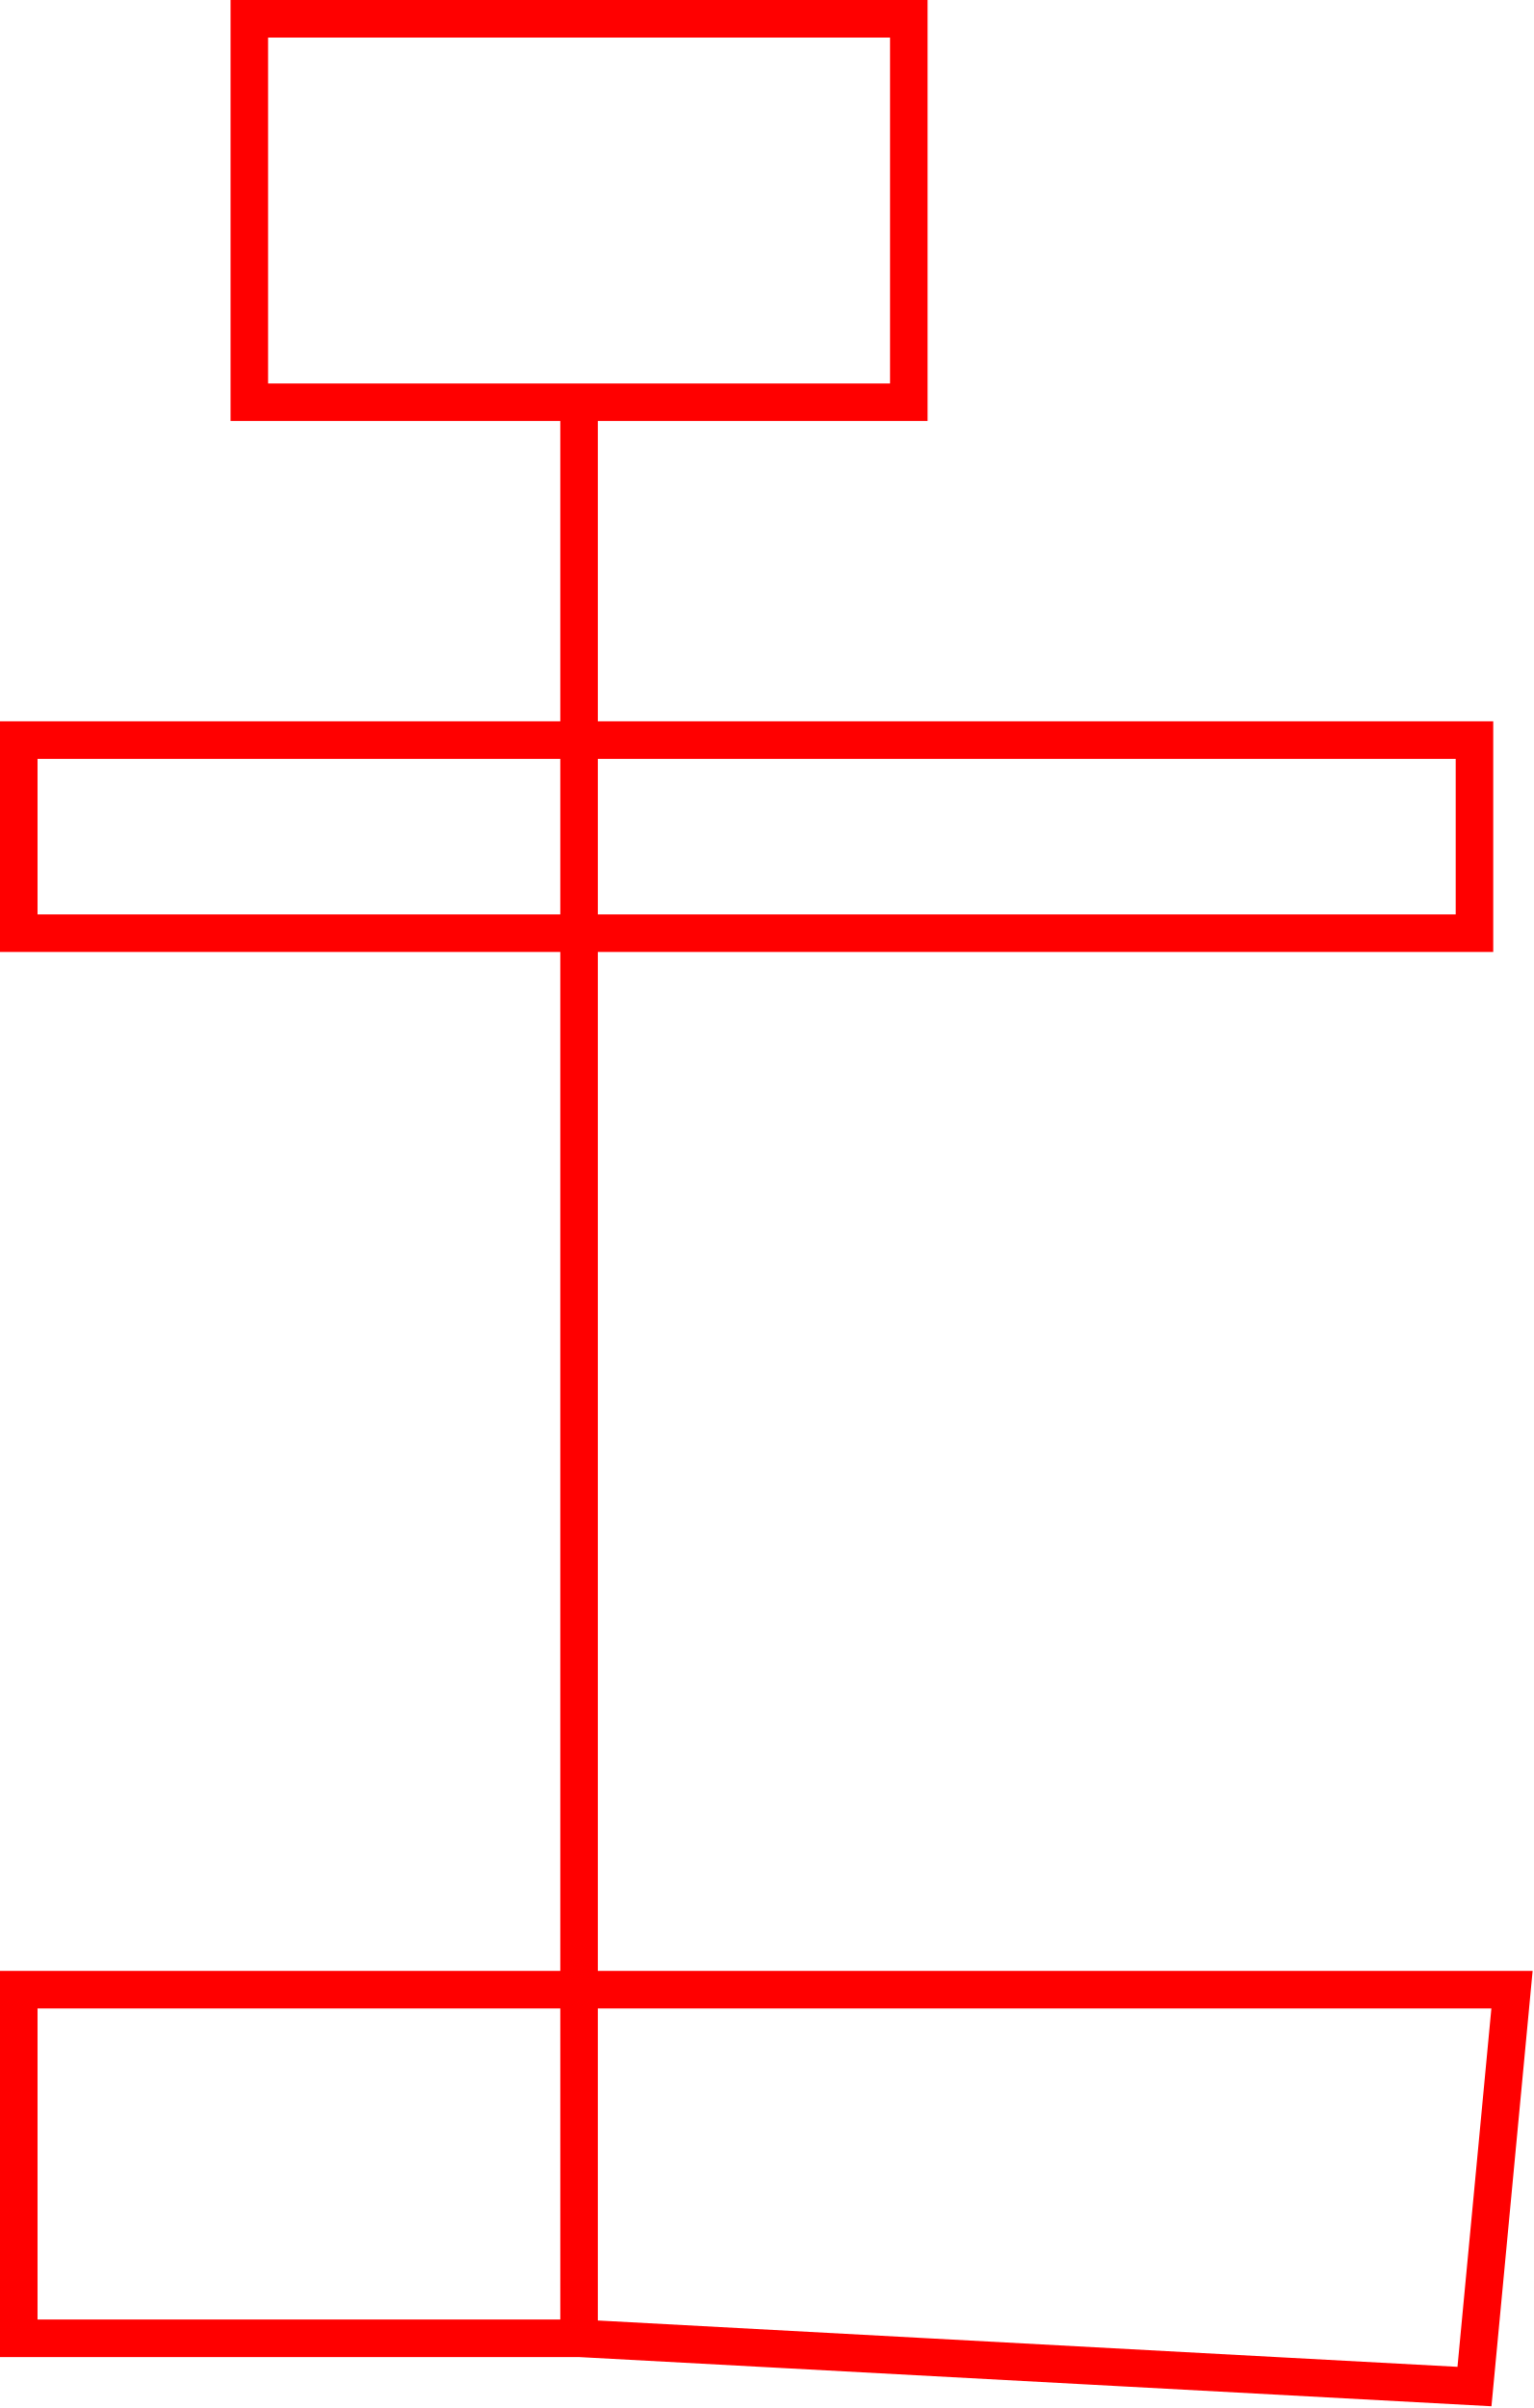
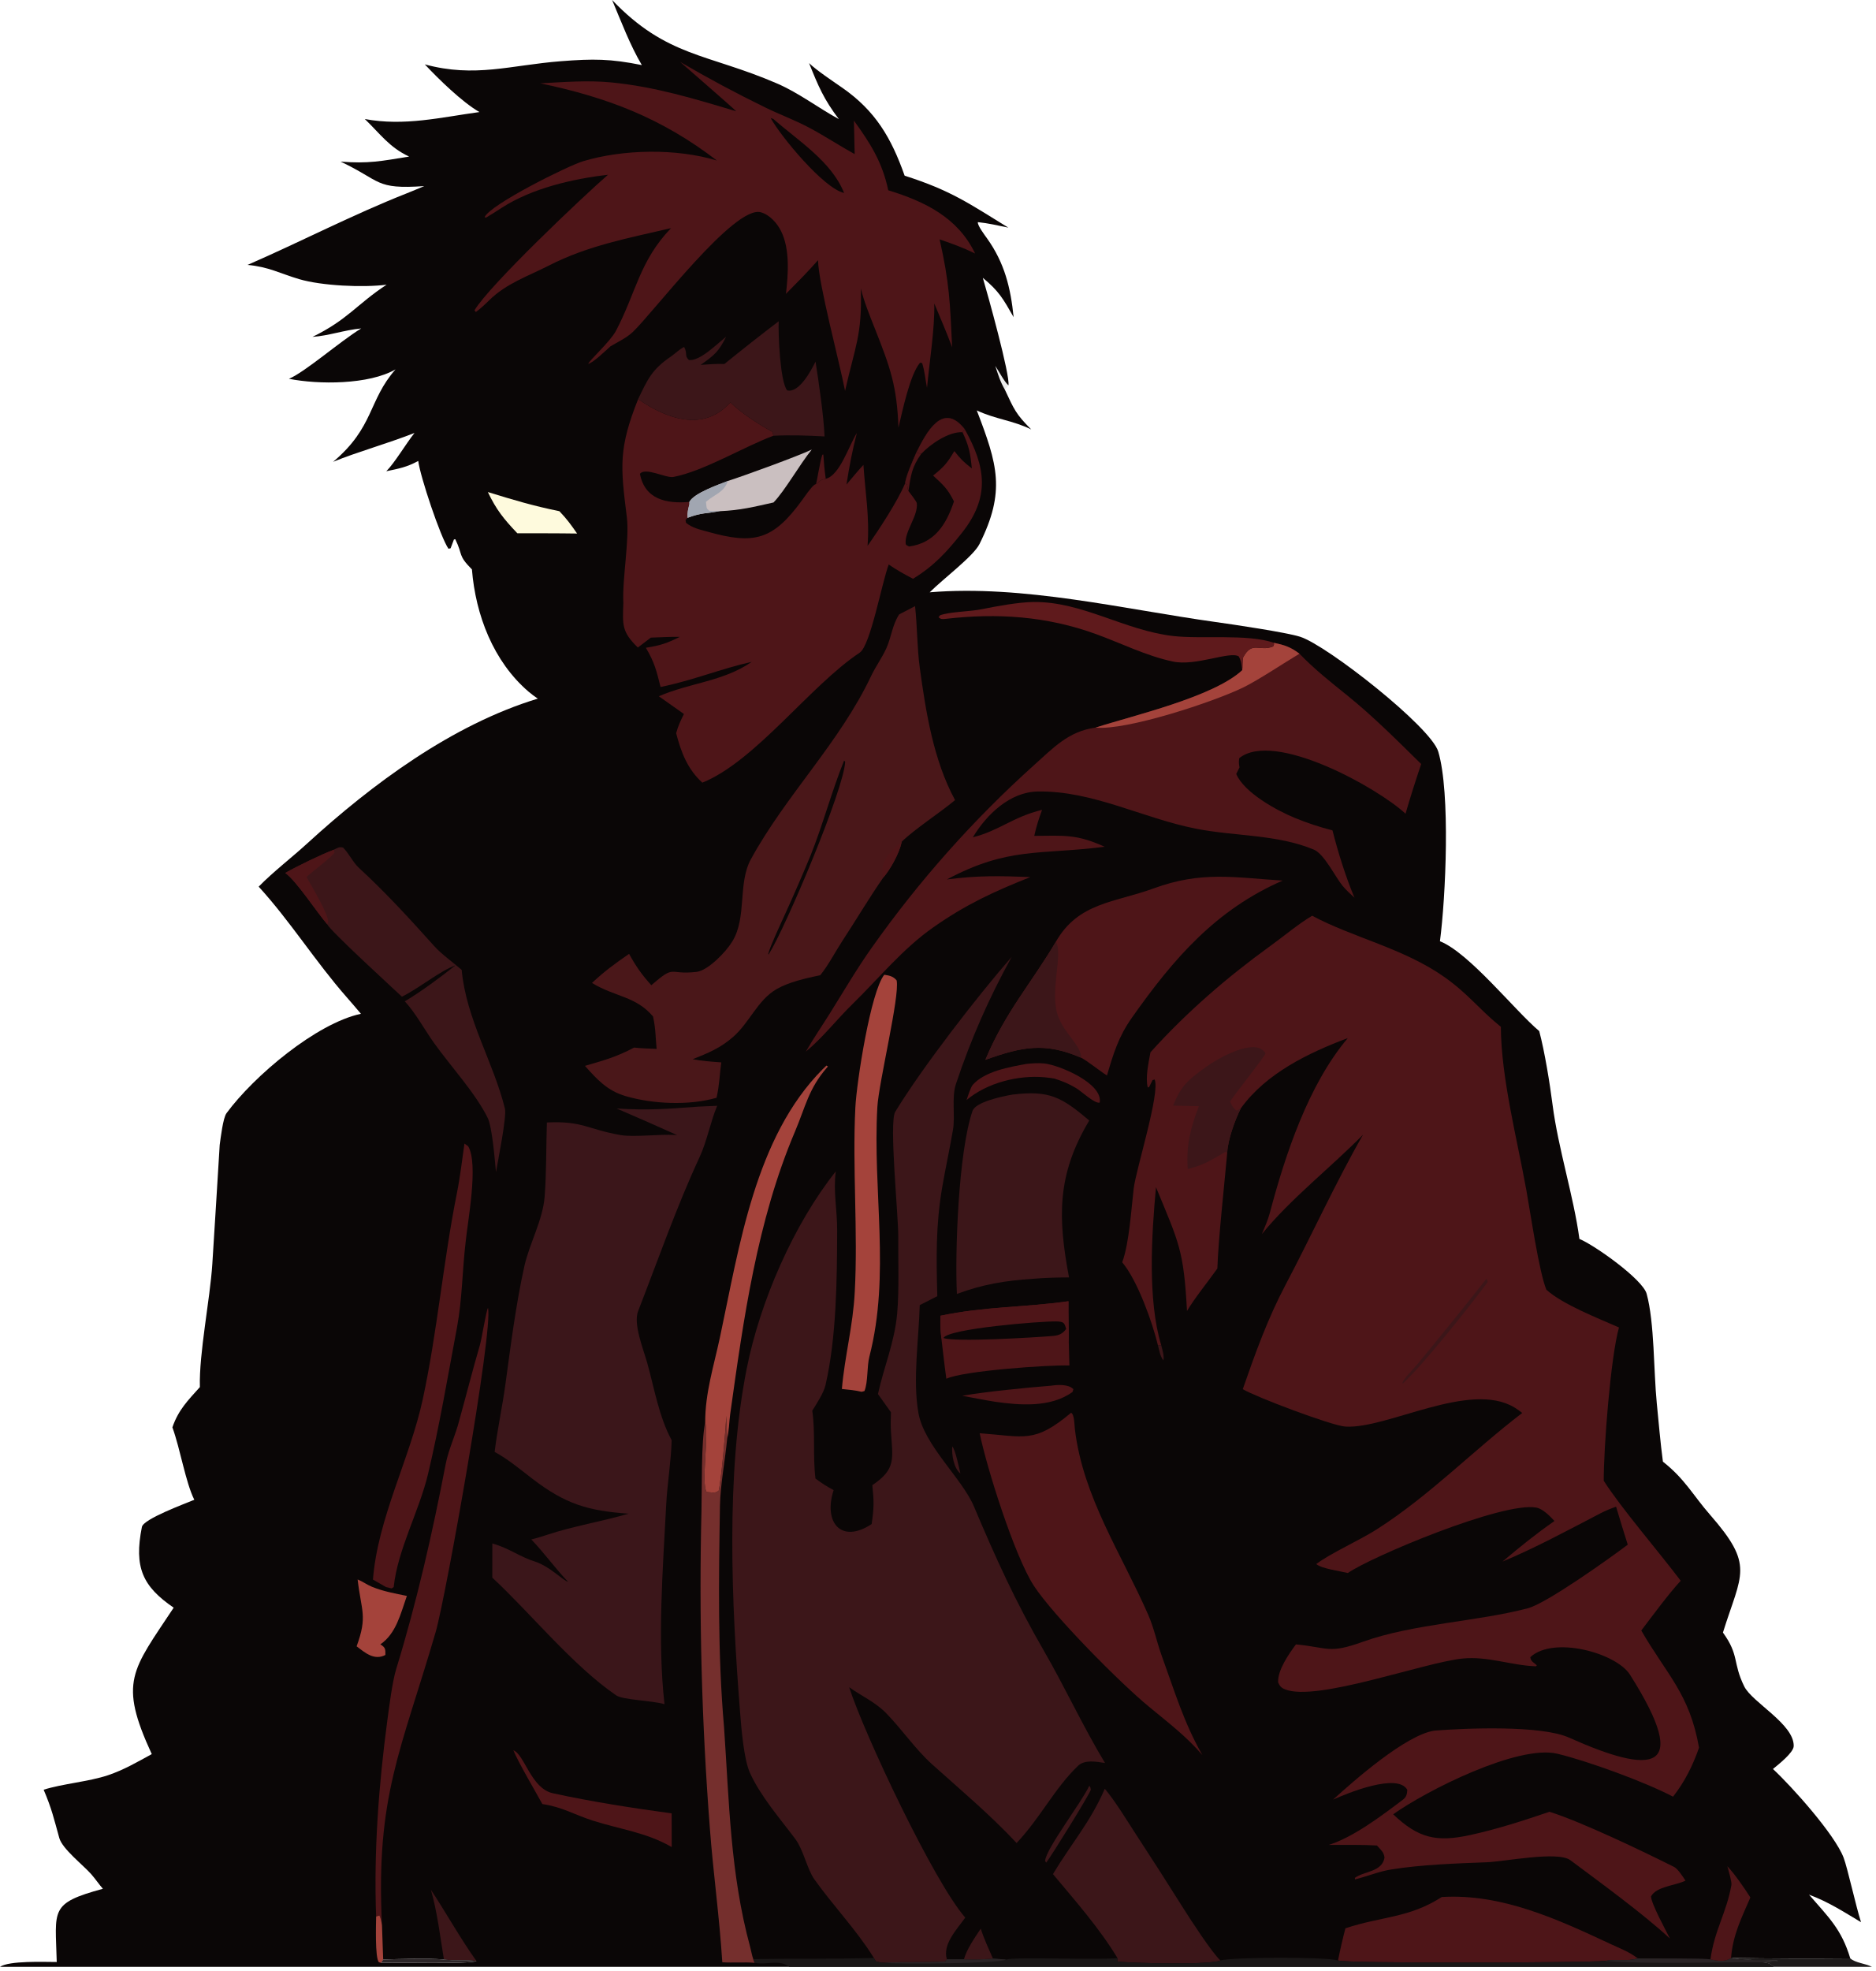
- <svg xmlns="http://www.w3.org/2000/svg" width="286" height="449" viewBox="0 0 286 449" fill="none">
-   <path d="M108 75H169.5V3.5H46.5V75H108ZM108 75V138M108 436H3.5V371H282L275 445L108 436ZM108 436V138M108 138H3.5V174H275V138H108Z" stroke="#FF0000" stroke-width="7" />
+ <svg xmlns="http://www.w3.org/2000/svg" width="416" height="437" viewBox="0 0 416 437" fill="none">
+   <path d="M135.742 0C147.866 12.685 156.898 11.838 172.317 18.51C177.173 20.611 181.381 23.878 186.025 26.41C182.674 21.988 181.475 19.111 179.417 13.991C181.13 15.631 184.628 17.961 186.709 19.404C194.164 24.566 197.665 30.61 200.616 38.956C210.898 42.233 214.884 45.112 223.603 50.465C221.398 50.01 219.085 49.473 216.854 49.252C216.721 49.955 218.388 52.152 218.887 52.851C222.772 58.294 224.114 63.778 224.785 70.323C222.446 66.231 221.544 64.569 217.952 61.6C219.033 65.249 224.036 83.198 223.635 85.439C222.622 84.531 221.554 82.355 220.714 81.126C221.388 83.181 221.763 84.499 222.844 86.404C224.902 90.792 225.251 91.774 228.683 95.215C224.616 93.202 220.789 92.966 216.613 90.997C221.209 102.964 223.059 108.934 217.203 120.637C215.845 123.351 209.015 128.448 206.175 131.323C226.872 129.608 249.065 135.047 269.521 137.904C273.426 138.449 285.176 140.184 288.313 141.177C294.269 143.064 317.315 161.161 318.947 166.633C321.682 175.802 320.604 198.975 319.324 208.686C325.854 211.295 335.876 224.002 341.34 228.609C342.555 233.159 343.685 240.171 344.294 244.916C345.548 254.661 348.978 265.23 350.254 274.688C353.622 276.08 364.275 283.631 365.161 286.852C366.913 293.216 366.708 304.143 367.411 311.14C367.854 315.563 368.196 319.742 368.77 324.073C373.655 327.91 375.443 331.522 379.195 335.815C389.131 347.185 386.213 348.748 382.08 361.962C385.754 367.036 384.197 368.587 386.796 373.886C388.545 377.455 397.873 382.246 397.775 387.128C397.746 388.581 394.411 391.187 393.173 392.213C397.348 396.088 406.881 406.706 408.842 411.878C409.718 414.184 411.538 422.558 412.704 426.176C408.679 423.779 405.598 421.74 401.169 420.07C405.523 425.105 408.376 427.723 410.317 434.198C401.537 434.28 392.753 434.247 383.973 434.11C385.575 434.615 392.01 434.632 394.069 434.684L394.134 434.827C392.935 434.908 391.737 434.983 390.538 435.048C391.851 435.241 392.404 435.188 393.372 436.074H175.046H0C2.078 434.68 9.671 435 12.583 435.003C12.286 423.333 10.912 422.021 22.818 418.77C22.049 417.907 21.074 416.49 20.228 415.533C18.433 413.497 13.826 409.944 13.149 407.514C11.941 403.176 11.497 401.081 9.68 396.808C13.766 395.496 19.707 395.023 23.966 393.59C27.433 392.424 30.465 390.656 33.655 388.91C26.232 372.804 29.274 370.427 38.514 356.448C31.65 351.741 29.667 347.55 31.469 338.544C31.825 336.766 41.007 333.401 43.088 332.522C41.135 328.597 39.997 321.315 38.229 316.462C39.581 312.566 41.628 310.544 44.325 307.538C44.123 300.003 46.567 288.224 47.086 280.218C47.656 271.435 48.175 262.635 48.721 253.845C48.94 252.263 49.449 247.876 50.229 246.814C56.281 238.574 70.145 226.888 80.039 224.773C78.977 223.511 77.903 222.255 76.814 221.015C70.026 213.294 64.277 204.133 57.362 196.584C60.646 193.231 64.661 190.174 68.144 186.99C82.544 173.824 100.272 160.667 119.264 154.896C118.56 154.427 117.883 153.919 117.236 153.373C109.406 146.679 105.464 136.336 104.656 126.248C101.467 123.024 102.741 123.19 100.963 119.549L100.665 119.611L99.924 121.565L99.454 121.665C97.682 119.111 93.18 105.645 92.75 102.201C90.183 103.596 88.47 103.89 85.667 104.482C87.556 102.578 89.931 98.523 91.916 95.994C85.874 98.371 79.274 100.185 73.873 102.39C82.993 94.721 81.644 88.785 87.714 81.898C81.797 85.32 70.603 85.283 64.077 83.986C67.716 82.446 75.301 75.758 80.102 72.817C76.285 73.184 72.85 74.458 69.301 74.689C77.122 70.884 79.128 67.45 85.738 63.12C80.531 63.791 71.362 63.377 66.331 61.886C62.064 60.623 59.56 59.147 54.891 58.736C66.826 53.537 78.175 47.609 90.257 42.842C91.536 42.337 92.815 41.788 94.085 41.26C83.082 42.026 84.651 40.135 75.53 35.833C81.676 36.322 84.548 35.724 90.727 34.711C86.34 32.673 84.316 29.679 80.9 26.39C89.663 28.023 97.706 26.023 106.318 24.845C102.446 22.614 97.234 17.501 94.205 14.274C105.357 17.3 113.196 14.441 124.41 13.569C131.579 13.011 135.39 13.024 142.336 14.432C139.716 10.013 137.764 4.794 135.742 0ZM84.504 435.201C87.756 435.068 104.075 435.508 105.672 434.801C103.448 434.371 100.976 434.814 98.442 434.43C94.276 434.172 89.198 434.345 84.974 434.433L84.504 435.201Z" fill="#0A0606" />
+   <path d="M194.695 309.082C196.066 302.846 198.375 297.663 198.958 291.217C199.427 285.987 199.153 278.835 199.199 274.16C199.241 269.631 197.121 248.815 198.522 246.511C204.544 236.611 216.913 220.654 224.345 212.163C219.291 221.346 215.327 230.322 211.985 240.357C210.992 243.34 211.858 247.38 211.334 250.483C210.601 254.802 209.67 258.99 208.927 263.333C207.507 271.624 207.634 278.988 207.859 287.376L203.961 289.37C203.755 296.949 202.371 305.935 203.667 313.267C204.941 320.484 213.363 327.786 215.991 334.023C220.802 345.442 225.267 355.243 231.484 365.984C236.177 374.088 240.124 382.722 245.046 390.881C243.121 390.584 240.545 390.083 239.059 391.512C233.79 396.587 230.784 402.948 225.443 408.628C219.704 402.462 213.002 396.828 206.742 391.21C202.967 387.822 199.932 383.302 196.401 379.722C194.092 377.38 190.888 375.941 188.308 374.078C191.728 384.653 207.149 417.314 214.057 425.16C212.161 427.821 208.97 431.091 209.979 434.417L209.588 434.892C205.149 435.211 200.459 434.892 196.167 435.185C195.297 435.14 195.092 435.091 194.242 434.876L193.786 434.107L193.562 433.742C189.885 427.86 184.602 422.33 180.58 416.653C178.981 414.393 178.16 410.136 176.414 407.794C172.975 403.179 168.726 398.362 166.323 393.099C164.94 390.066 164.394 383.139 164.104 379.429C162.238 355.575 160.911 326.962 165.597 303.415C168.548 288.585 175.988 271.484 185.341 259.723C184.749 264.2 185.67 268.226 185.651 272.878C185.612 283.73 185.507 296.525 183.058 307.127C182.658 308.86 181.029 311.329 180.127 312.772C180.847 317.589 180.215 322.79 180.84 327.809C182.42 328.991 183.127 329.438 184.866 330.376C182.534 337.59 186.569 342.358 193.298 337.909C193.822 334.225 193.835 333.102 193.448 329.281C198.825 325.682 197.935 323.347 197.58 317.393C197.499 316.032 197.525 314.488 197.58 313.12L194.695 309.082Z" fill="#3C1619" />
+   <path d="M245 396.597C247.231 399.215 249.814 403.465 251.745 406.442C255.415 412.054 259.034 417.698 262.6 423.375C264.017 425.626 268.778 432.948 270.625 434.645C268.925 435.71 250.651 435.283 247.798 434.899L247.824 434.149C243.798 427.489 238.506 421.509 233.503 415.516C237.636 408.641 241.763 404.062 245 396.597Z" fill="#3C1619" />
+   <path d="M319.722 420.6C333.032 419.78 345.483 425.561 357.198 431.033C359.357 432.042 361.262 432.723 363.197 434.208C361.116 434.921 358.155 434.329 355.967 434.765C351.697 435.175 298.093 435.371 296.719 434.658C297.197 432.267 297.744 429.889 298.363 427.531C306.411 424.854 312.456 425.287 319.722 420.6Z" fill="#4E1518" />
+   <path d="M156.384 315.387C157.249 318.181 155.424 328.959 156.716 330.806C158.069 330.88 158.503 331.164 159.378 330.512C159.934 328.301 161.027 316.309 161.036 313.921L161.271 318.865C160.843 323.458 159.733 329.35 159.66 333.779C159.388 350.132 159.14 366.613 160.562 382.917C161.706 399.453 161.939 415.415 166.338 431.603C166.579 432.485 166.738 433.508 167.039 434.364L167.359 435.195C165.442 434.983 162.395 435.218 160.178 435.065C159.535 424.916 158.162 415.243 157.427 405.442C155.606 381.94 154.984 358.36 155.563 334.795C155.683 330.047 155.464 319.657 156.384 315.387Z" fill="#752F2D" />
+   <path d="M156.384 315.387C156.367 308.831 158.287 302.905 159.661 296.481C163.956 276.391 167.44 252.144 182.426 237.07C182.703 236.792 182.987 236.517 183.276 236.249L183.605 236.458L183.397 236.692C179.31 241.37 178.622 245.411 176.307 250.861C167.884 270.688 164.888 292.394 161.921 313.583C161.718 315.035 161.642 317.592 161.271 318.865L161.036 313.921C161.027 316.309 159.934 328.301 159.377 330.512C158.503 331.164 158.069 330.88 156.716 330.806C155.424 328.959 157.249 318.181 156.384 315.387Z" fill="#A4433B" />
+   <path d="M193.786 434.107L194.242 434.876C195.092 435.091 195.297 435.14 196.167 435.185C200.46 434.892 205.149 435.211 209.588 434.892L209.979 434.417L213.77 434.407C215.692 434.488 218.317 434.436 220.193 434.241L223.101 434.462C224.993 433.84 243.16 434.57 247.824 434.15L247.798 434.899C250.651 435.283 268.925 435.71 270.625 434.645C273.504 433.922 293.944 433.83 296.719 434.658C298.093 435.371 351.697 435.175 355.967 434.765C358.156 434.329 361.116 434.921 363.197 434.208C365.487 434.247 377.98 434.15 379.312 434.433C380.859 434.755 382.497 435.065 383.878 434.12L383.972 434.11C385.575 434.615 392.01 434.632 394.069 434.684L394.134 434.827C392.935 434.908 391.737 434.983 390.538 435.048C391.851 435.241 392.404 435.189 393.372 436.074H175.046C172.669 434.329 170.204 435.726 167.359 435.195L167.039 434.364C175.936 434.202 184.96 434.368 193.786 434.107Z" fill="#1A1717" />
+   <path d="M383.878 434.12L383.972 434.11C385.575 434.615 392.01 434.632 394.069 434.684L394.134 434.827C392.935 434.908 391.737 434.983 390.538 435.048C380.449 435 365.604 435.55 355.967 434.765C358.156 434.329 361.116 434.921 363.197 434.208C365.487 434.247 377.98 434.149 379.312 434.433C380.859 434.755 382.497 435.065 383.878 434.12Z" fill="#2A2426" />
+   <path d="M220.193 434.241L223.101 434.462C221.74 435.368 198.89 435.514 196.167 435.185C200.46 434.892 205.149 435.211 209.588 434.892L209.979 434.417L213.77 434.407C215.692 434.488 218.317 434.436 220.193 434.241Z" fill="#2A2426" />
+   <path d="M383.061 413.78C384.683 415.467 386.897 418.702 388.164 420.698C386.184 425.268 384.259 429.085 383.878 434.12C382.497 435.065 380.859 434.755 379.312 434.433C380.175 427.978 382.891 424.072 383.963 417.907C384.077 417.246 383.289 414.598 383.061 413.78Z" fill="#4E1518" />
+   <path d="M217.493 427.613C218.213 429.863 219.242 432.068 220.193 434.241C218.317 434.436 215.692 434.488 213.77 434.407C214.327 432.244 216.232 429.502 217.493 427.613Z" fill="#3C1619" />
+   <path d="M290.983 203.03C299.975 207.861 311.225 210.23 320.269 216.598C325.597 220.352 327.896 223.636 332.488 227.38L332.83 227.656C332.896 239.04 336.449 252.566 338.501 263.955C339.367 268.759 341.308 282.053 342.927 285.955C346.561 289.221 354.325 292.247 359.025 294.316C357.165 300.937 355.625 321.028 355.648 328.307C359.51 334.375 367.923 344.114 372.714 350.478C370.079 353.324 366.399 358.314 363.972 361.506C369.61 371.277 374.704 375.543 376.778 387.487C375.387 391.473 373.629 395.017 371.017 398.349C364.786 395.072 352.117 390.457 345.389 388.835C336.625 386.725 316.234 397.059 308.951 402.257C314.53 407.553 318.523 408.498 326.04 406.853C332.088 405.53 337.774 403.677 343.624 401.697C350.759 403.948 364.21 410.403 371.258 413.93C372.075 414.341 373.231 416.138 373.779 416.966C371.476 418.093 367.32 418.233 366.135 420.467C366.158 422.024 369.405 427.971 370.33 429.808C364.308 424.235 354.886 417.399 348.261 412.442C345.451 410.344 333.794 412.735 329.635 412.894C323.021 413.148 315.217 413.412 308.609 414.477C305.975 414.868 303.128 416.044 300.497 416.689L300.461 416.35C302.548 414.823 306.496 415.077 307.033 411.849C306.857 410.696 306.434 410.377 305.646 409.494L305.356 409.172C302.05 408.976 298.031 409.058 294.67 409.045C300.22 407.283 306.362 402.596 311.058 399.059C311.869 398.453 312.032 397.818 312.088 396.847C309.964 392.959 298.699 397.613 295.615 399.013C300.2 394.828 311.808 384.598 318.129 383.702C325.121 383.158 341.722 382.468 347.952 385.256C366.164 393.405 375.446 393.346 361.451 371.283C358.426 366.512 344.529 362.62 339.354 367.424C339.52 368.388 339.921 368.443 340.813 369.212L340.621 369.446C335.156 369.257 329.994 367.183 324.434 367.714C315.866 368.531 291.915 377.423 284.926 374.537C284.102 374.198 283.786 373.801 283.44 373.006C283.297 370.3 285.824 366.694 287.391 364.587C294.693 365.29 294.631 366.733 302.232 364.007C313.436 359.991 327.587 359.545 338.82 356.575C343.028 355.461 357.068 345.429 360.973 342.475C360.084 339.678 359.221 336.87 358.384 334.053C357.169 334.483 356.039 334.942 354.889 335.541C347.929 339.156 340.432 343.224 333.198 346.224C337.126 342.918 340.51 340.163 344.718 337.228C343.685 336.111 342.148 334.522 340.673 334.251C333.234 332.9 304.063 345.156 298.897 348.761C297.155 348.325 293.055 347.804 291.895 346.771C295.119 344.332 301.415 341.573 305.352 339.055C317.139 331.522 326.698 321.575 337.576 313.276C337.041 312.847 336.478 312.449 335.895 312.088C325.981 306.022 307.649 316.866 298.36 316.296C295.312 316.11 278.233 309.625 275.598 307.997C278.37 300.025 281.141 292.322 285.095 284.845C290.876 273.912 296.123 262.312 302.265 251.575C295.211 258.773 286.193 265.785 279.835 273.613C280.418 272.241 281.193 270.442 281.571 269.02C285.02 256.003 290.137 240.515 298.894 230.155C290.224 233.415 280.786 237.938 275.165 245.737C273.888 248.261 272.27 252.722 272.156 255.546C271.524 262.662 270.182 274.601 269.964 281.249C267.993 284.013 264.811 287.974 263.232 290.665C262.479 277.151 261.535 275.757 256.353 263.226C255.389 273.584 254.451 288.17 257.513 298.256L256.78 298.245C255.572 293.235 252.266 283.904 248.859 279.866C250.41 275.737 250.872 268.058 251.413 263.489C251.911 259.28 257.334 242.256 256.05 239.337L255.595 239.478L254.826 241.019L254.526 241.106C253.969 238.893 254.705 235.624 255.126 233.312C263.089 224.46 272.182 216.61 281.809 209.657C284.844 207.464 287.775 204.962 290.983 203.03Z" fill="#4E1518" />
+   <path d="M260.141 245.13C261.997 240.652 263.31 239.576 267.322 236.643C269.657 234.937 278.36 229.731 280.643 233.532C280.353 234.437 274.002 242.344 272.761 244.248C273.243 245.155 273.413 245.683 274.253 246.236L275.165 245.737C273.888 248.261 272.269 252.722 272.155 255.546C272.006 255.501 271.853 255.456 271.703 255.411C268.583 257.21 266.919 258.338 263.391 259.188C263.027 253.884 263.991 250.162 265.86 245.259L260.141 245.13Z" fill="#3C1619" />
+   <path d="M329.593 283.565C329.909 283.875 329.772 283.747 329.919 284.268C325.545 290.056 316.051 302.13 311.091 306.759L311.016 306.67C310.993 305.956 313.625 303.314 314.286 302.508C319.467 296.257 324.568 289.942 329.593 283.565Z" fill="#3C1619" />
+   <path d="M154.946 245.353L159.04 245.171C157.539 248.746 156.795 252.977 155.169 256.485C149.995 267.645 145.971 279.236 141.513 290.682C140.387 293.569 142.681 299.127 143.542 302.225C145.1 307.828 146.153 314.166 148.946 319.308C148.838 323.917 147.977 328.972 147.736 333.623C146.995 347.96 145.758 363.61 147.359 377.836C144.502 377.012 138.151 376.915 136.649 375.889C126.995 369.283 117.433 357.422 109.17 349.784L109.184 342.211C113.087 343.322 115.164 345.146 118.686 346.24C122.07 347.384 124.785 350.39 125.977 350.712C122.973 347.559 120.761 344.381 117.824 341.322C118.896 341.065 120.208 340.661 121.272 340.306C127.202 338.339 133.433 337.355 139.398 335.603C130.447 334.971 125.46 333.545 117.995 327.812C115.239 325.695 112.754 323.588 109.692 321.904C110.279 317.006 111.406 311.876 112.078 306.942C113.274 298.166 114.394 289.254 116.312 280.603C117.445 275.677 120.371 270.454 120.773 265.383C121.199 260.001 121.1 254.293 121.277 248.868C129.304 248.488 130.225 250.385 137.662 251.666C140.624 252.176 146.207 251.416 149.765 251.644L150.17 251.673C145.714 249.668 141.24 247.702 136.75 245.775C143.811 246.206 147.798 245.875 154.946 245.353Z" fill="#3B161A" />
+   <path d="M141.514 88.483C147.839 92.901 156.081 95.847 161.961 89.199C164.237 91.492 168.2 94.035 171.19 95.692C171.366 95.789 171.497 96.358 171.493 96.616C164.899 99.08 156.046 104.465 149.339 105.747C147.697 106.06 143.112 103.503 141.912 105.053C143.004 110.786 147.871 111.713 152.877 111.283L152.886 111.771C152.602 112.95 152.392 113.57 152.479 114.804L152.024 115.313L152.133 115.914C153.569 117.079 155.228 117.406 156.835 117.862C167.248 120.812 171.418 119.778 177.909 110.844C178.388 110.184 179.912 107.944 180.638 107.47C180.739 107.421 180.84 107.373 180.945 107.324C181.993 106.792 181.511 106.454 183.12 106.154C186.234 105.416 188.237 98.828 190.015 96.003C188.956 100.162 188.38 103.185 187.716 107.427C188.894 106.046 190.246 104.372 191.474 103.075C191.891 109.345 192.868 114.564 192.392 121.017C194.92 117.446 198.991 111.241 200.714 107.179C200.876 105.573 202.489 101.952 203.205 100.341C205.407 95.933 209.054 88.884 213.962 95.192C218.646 103.581 219.564 110.24 213.35 118.097C210.015 122.311 207.133 125.478 202.472 128.326C200.394 127.229 199.056 126.498 197.082 125.161C195.525 129.324 193.027 143.136 190.647 144.709C179.723 151.934 167.529 168.775 155.749 173.528C152.453 170.52 151.039 166.782 149.94 162.553C150.459 160.767 150.843 159.988 151.667 158.301L146.102 154.373C153.018 151.367 160.444 151.088 166.697 146.746C159.981 148.227 153.738 150.837 146.487 152.317C145.577 148.706 145.166 146.896 143.228 143.622C146.505 143.096 147.796 142.659 150.775 141.198C148.76 141.164 146.369 141.303 144.327 141.371L141.455 143.566C137.817 140.055 138.075 138.492 138.236 133.661C137.95 128.372 139.639 119.665 139 114.602C137.573 103.292 137.185 99.383 141.514 88.483Z" fill="#4E1518" />
+   <path d="M203.205 100.341C205.407 95.933 209.054 88.884 213.962 95.192L213.451 95.828C214.891 98.933 215.184 100.437 215.513 103.856C213.66 102.405 213.093 101.853 211.631 100.008C210.106 102.628 209.295 103.544 206.924 105.439C209.253 107.585 210.149 108.378 211.552 111.167C209.885 116.181 207.338 120.387 201.593 121.168C201.157 120.926 200.88 120.904 200.844 120.507C200.59 117.795 203.658 114.335 203.309 111.555C203.26 111.175 201.785 109.295 201.45 108.855C201.3 108.53 201.215 107.828 201.15 107.439L200.714 107.179C200.876 105.573 202.489 101.952 203.205 100.341Z" fill="#0A0606" />
+   <path d="M203.205 100.341C205.407 95.933 209.054 88.884 213.962 95.192L213.451 95.828C210.357 95.674 206.322 98.476 204.283 100.633L203.205 100.341Z" fill="#4E1518" />
+   <path d="M200.714 107.179C200.876 105.573 202.489 101.952 203.205 100.341L204.283 100.633C202.212 103.585 202.01 105.254 201.45 108.855C201.3 108.53 201.215 107.828 201.15 107.439L200.714 107.179Z" fill="#4E1518" />
+   <path d="M150.839 13.736C157.024 17.349 163.344 20.728 169.783 23.865C172.894 25.386 176.206 26.602 179.297 28.232C182.827 30.095 186.025 32.238 189.533 34.17L189.363 26.741C193.008 31.75 195.692 36.014 196.978 42.187C205.14 44.691 212.428 48.247 216.239 56.203C213.5 54.867 211.21 54.051 208.367 53.069C210.569 62.788 210.679 67.126 211.148 76.995C209.937 73.748 208.527 70.483 207.185 67.279C207.322 72.777 206.117 80.229 205.576 85.987C205.175 84.001 205.11 82.495 204.495 80.499L204.032 80.418C201.779 83.065 200.131 91.123 199.241 94.816C198.909 85.511 197.379 81.355 193.972 72.754C192.891 70.029 191.585 66.808 190.897 63.968C191.21 74.347 189.644 76.695 187.403 86.66C186.178 80.329 181.469 62.735 181.41 57.685C179.078 60.326 176.779 62.646 174.297 65.148C174.792 60.79 175.209 55.268 173.213 51.245C172.33 49.467 170.699 47.63 168.738 47.067C162.901 45.391 144.857 69.339 140.322 73.613C138.951 74.905 137.008 75.826 135.391 76.777C134.459 77.604 131.429 80.533 130.449 80.667C130.66 79.918 135.326 75.761 136.605 73.331C141.059 64.869 141.815 57.861 148.805 50.584C139.375 52.792 130.395 54.434 121.73 58.871C117.041 61.272 112.287 62.812 108.439 66.622C107.551 67.501 106.518 68.453 105.529 69.18L105.224 68.801C108.56 63.194 129.312 43.532 134.825 38.753C127.017 39.641 117.999 41.738 111.289 46.055C110.086 46.829 108.997 47.547 107.753 48.271L107.474 48.128C108.785 45.314 125.868 36.784 129.311 35.746C138.225 33.06 150.049 32.876 158.975 35.589C146.787 26.231 134.833 21.628 119.8 18.474C125.08 18.198 130.326 17.76 135.605 18.278C145.251 19.224 154.045 21.904 163.269 24.677C162.002 23.424 150.851 13.769 150.839 13.736Z" fill="#4E1518" />
+   <path d="M170.907 26.177C171.096 26.238 171.285 26.298 171.474 26.358C177.017 31.218 184.387 35.785 187.188 42.783C182.703 41.816 173.109 30.204 170.907 26.177Z" fill="#0A0606" />
+   <path d="M199.395 136.224L202.922 134.391C203.427 138.88 203.361 143.595 203.97 148.047C205.322 157.903 207.009 168.567 211.797 177.394C208.397 180.238 202.765 183.866 199.978 186.615C199.479 189.095 197.473 192.739 195.854 194.601C192.78 199.009 189.774 204.092 186.81 208.607C185.299 210.91 183.612 214.157 181.899 216.211C178.782 216.878 174.965 217.713 172.229 219.294C167.979 221.751 166.255 226.696 162.554 229.918C159.674 232.425 157.064 233.452 153.61 234.848C155.895 235.262 157.655 235.379 159.953 235.544C159.552 238.418 159.57 240.417 158.902 243.39C152.821 245.154 144.803 244.797 138.777 243.036C134.673 241.837 132.443 239.368 129.715 236.319C134.088 235.044 136.616 234.367 140.63 232.264C142.112 232.443 144.085 232.482 145.616 232.553C145.331 229.741 145.452 228.316 144.819 225.368C140.98 220.842 136.442 221.072 131.276 217.934C134.103 215.3 136.355 213.659 139.511 211.484C141.012 214.229 142.346 216.135 144.436 218.436C149.927 213.695 148.035 216.217 154.473 215.479C157.024 215.186 161.045 210.996 162.39 208.746C165.699 203.372 163.552 195.924 166.53 190.483C174.353 176.194 186.191 164.669 193.187 149.868C194.158 147.819 195.656 145.755 196.577 143.686C197.695 141.165 197.854 138.624 199.395 136.224Z" fill="#4A1719" />
+   <path d="M195.854 194.601C194.936 191.027 197.486 188.652 199.978 186.616C199.479 189.095 197.473 192.739 195.854 194.601Z" fill="#4E1518" />
+   <path d="M187.191 168.627L187.422 168.894C187.201 174.934 174.167 205.779 170.444 211.63L170.357 211.517C170.747 209.874 173.203 204.647 174.001 202.895C175.984 198.545 177.893 194.16 179.723 189.743C182.462 182.952 184.455 175.369 187.191 168.627Z" fill="#0A0606" />
+   <path d="M282.516 142.521C284.88 143.027 286.209 143.456 288.169 144.937C291.495 148.391 295.119 151.242 298.839 154.244C304.607 158.897 309.87 164.205 315.162 169.389C313.993 172.873 312.71 176.863 311.694 180.413C305.519 174.666 282.558 161.853 274.816 168.096C274.689 169.071 274.715 169.162 274.872 170.145L274.149 171.593C275.885 175.738 283.121 179.693 287.173 181.356C289.879 182.465 292.661 183.385 295.494 184.108C296.728 188.976 298.425 194.408 300.363 199.029C299.438 198.179 298.503 197.337 297.718 196.381C296.106 194.42 293.677 189.363 291.387 188.384C283.193 184.954 273.898 185.448 265.205 183.732C253.419 181.406 242.313 175.288 230.149 175.486C223.919 175.588 218.76 180.627 215.737 185.644C221.704 184.133 224.495 181.177 231.09 179.548C230.308 181.737 229.875 183.039 229.357 185.324C236.138 185.275 238.747 184.922 244.977 187.741C230.488 189.57 223.603 187.72 209.979 194.986C216.868 194.096 221.603 194.192 228.494 194.457C220.401 197.681 214.242 200.5 206.954 205.613C200.16 210.377 194.936 216.873 189.012 222.657C185.563 226.022 182.4 230.134 178.707 233.153C180.358 230.279 182.257 227.524 184.022 224.697C187.064 219.83 190.106 214.619 193.431 209.961C203.84 195.245 215.858 181.736 229.26 169.684C233.503 165.902 236.907 162.122 242.961 161.321C251.172 158.662 269.026 154.572 275.478 148.594C275.585 147.958 275.5 146.081 275.715 145.689C277.735 142.034 279.246 144.555 282.327 143.336C282.574 142.817 282.512 143.089 282.516 142.521Z" fill="#4E1518" />
+   <path d="M282.515 142.521C284.88 143.027 286.209 143.456 288.169 144.937C284.655 147.033 279.053 150.794 275.679 152.433C269.052 155.656 249.788 162.004 242.961 161.321C251.172 158.662 269.026 154.572 275.477 148.594C275.585 147.958 275.5 146.081 275.715 145.689C277.734 142.034 279.246 144.555 282.327 143.336C282.574 142.817 282.512 143.089 282.515 142.521Z" fill="#A4433B" />
+   <path d="M237.532 313.228C238.288 313.664 238.245 315.885 238.369 316.895C240.18 331.936 248.674 344.436 254.621 358.001C255.914 360.942 256.562 364.186 257.653 367.186C260.45 374.869 262.548 382.005 266.642 389.118C262.945 384.858 259.239 382.077 254.914 378.497C248.622 373.381 233.559 358.19 229.26 351.575C224.98 344.99 218.789 325.353 217.255 317.768C227.253 318.497 229.312 320.1 237.532 313.228Z" fill="#4E1518" />
+   <path d="M234.161 208.776C239.154 200.058 247.176 200.142 255.823 196.974C266.446 193.081 273.667 194.554 284.447 195.241C269.615 201.689 260.223 212.57 251.002 225.654C248.019 229.888 246.915 233.588 245.482 238.456C243.977 237.512 240.896 235.047 239.75 234.511C231.712 231.049 226.736 232.05 218.512 234.981C222.987 224.312 228.615 218.157 234.161 208.776Z" fill="#4E1518" />
+   <path d="M234.161 208.776C235.822 211.715 232.666 219.859 234.65 225.331C236.05 229.19 239.763 231.802 239.75 234.511C231.712 231.049 226.736 232.05 218.512 234.981C222.987 224.312 228.615 218.157 234.161 208.776Z" fill="#3C1619" />
+   <path d="M224.472 242.693C232.718 241.68 235.396 243.233 241.557 248.432C234.331 260.495 234.585 270.004 237.07 283.223C234.194 283.234 231.956 283.294 229.09 283.527C222.958 283.928 217.939 284.747 212.204 286.883C211.754 277.877 212.513 255.51 215.662 246.32C216.35 244.316 222.179 243.099 224.472 242.693Z" fill="#3C1619" />
+   <path d="M74.048 188.387C74.947 187.948 75.161 187.73 76.078 187.915C77.394 189.229 78.263 191.193 79.606 192.429C85.547 197.895 90.869 203.722 96.253 209.716C97.959 211.615 100.42 213.336 102.381 215.032C103.395 226.016 109.453 235.524 111.979 245.824C112.401 247.546 110.401 257.487 109.986 259.894C109.732 257.196 109.165 249.91 108.14 247.832C105.422 242.324 99.871 236.322 96.246 231.237C94.208 228.378 92.048 224.423 89.763 222.011C93.269 219.945 97.779 216.607 101.014 214.023C97.378 215.368 93.058 219.046 89.128 220.981C87.045 219.01 73.272 206.436 72.563 204.929C70.178 202.163 65.802 195.394 63.253 193.546C65.836 192.06 71.335 189.402 74.048 188.387Z" fill="#3C1619" />
+   <path d="M74.048 188.387L74.174 189.075C73.228 190.293 69.407 193.125 67.967 194.446C69.157 196.565 72.592 202.26 72.79 204.271L72.563 204.929C70.178 202.163 65.802 195.394 63.253 193.546C65.836 192.06 71.335 189.402 74.048 188.387Z" fill="#4E1518" />
+   <path d="M160.635 80.707C164.605 77.487 168.622 74.328 172.685 71.228C172.555 73.939 172.988 84.678 174.561 86.55C177.189 87.218 179.867 82.18 180.853 80.177C181.576 84.772 182.661 92.166 182.856 96.763C178.912 96.554 175.45 96.423 171.493 96.616C171.497 96.358 171.366 95.789 171.19 95.692C168.2 94.035 164.237 91.492 161.961 89.199C156.081 95.847 147.839 92.901 141.514 88.483C143.641 84.072 144.546 81.932 148.775 79.052C149.754 78.385 150.56 77.498 151.717 76.927C152.556 78.533 151.695 78.771 152.773 79.824C154.57 80.001 156.874 78.126 158.23 77.015C159.172 76.238 160.104 75.449 161.027 74.649C159.377 77.956 158.44 78.76 155.366 80.898C156.979 80.799 159.068 80.611 160.635 80.707Z" fill="#3C1619" />
+   <path d="M83.411 424.909C82.87 410.546 83.981 395.825 85.878 381.588C86.277 378.592 87.001 372.86 87.842 370.117C92.466 355.041 95.891 339.935 98.865 324.464C99.452 321.412 101.12 317.921 101.869 314.84C103.399 309.349 104.802 303.742 106.407 298.28C106.858 296.745 107.805 290.602 108.22 289.974C109.396 295.025 98.865 354.112 96.603 361.884C88.972 388.083 83.284 398.199 84.708 426.818C84.545 425.926 84.509 425.528 84.154 424.701L83.411 424.909Z" fill="#4E1518" />
+   <path d="M196.095 216.118C197.271 216.288 198.124 216.485 198.844 217.381C199.561 220.908 194.881 239.889 194.561 245.478C193.496 264.136 197.499 282.551 192.796 300.78C192.22 303.014 192.526 306.359 191.705 308.411L191.073 308.583C189.604 308.225 188.197 308.117 186.699 307.958C187.302 300.776 189.175 293.951 189.549 286.496C190.288 273.062 189.008 258.947 189.683 245.568C189.966 239.893 193.083 219.862 196.095 216.118Z" fill="#A4433B" />
+   <path d="M102.997 253.551L103.815 254.132C106.179 258.069 103.68 270.911 103.251 275.461C102.525 281.573 102.491 288.194 101.355 294.243C99.331 305.02 97.44 316.234 94.905 326.874C92.961 335.03 88.196 343.514 87.308 351.868L86.852 352.181L85.597 351.875L82.707 350.217C83.755 336.632 90.937 323.321 93.756 310.225C96.983 295.241 98.316 279.528 101.334 264.485C102.05 260.914 102.473 257.161 102.997 253.551Z" fill="#4E1518" />
+   <path d="M208.546 291.723C218.542 289.624 227.13 289.902 236.946 288.501C236.9 291.596 237.027 294.484 237.014 297.515L237.151 302.751C232.732 302.573 213.448 303.932 209.865 305.694C209.448 302.788 209.123 299.678 208.764 296.748C208.536 294.759 208.51 293.734 208.546 291.723Z" fill="#4E1518" />
+   <path d="M208.546 291.723C218.542 289.624 227.13 289.902 236.946 288.501C236.9 291.596 237.027 294.484 237.014 297.515C236.812 296.765 236.737 295.517 236.663 294.706L236.428 294.653C235.659 295.718 234.806 296.084 233.533 296.196C229.69 296.534 211.63 297.613 209.22 296.656L208.764 296.748C208.536 294.759 208.51 293.734 208.546 291.723Z" fill="#4E1518" />
+   <path d="M209.22 296.656C210.22 294.568 230.898 292.902 234.252 292.982C235.933 293.022 236.057 293.296 236.428 294.653C235.659 295.718 234.806 296.085 233.533 296.196C229.69 296.534 211.631 297.613 209.22 296.656Z" fill="#0A0606" />
+   <path d="M275.478 148.594C275.308 147.37 275.298 146.634 274.715 145.539C272.771 144.286 265.101 147.795 260.063 146.663C254.249 145.441 248.599 142.602 243.069 140.593C232.096 136.606 221.147 135.878 209.621 137.221C208.95 137.3 208.582 137.294 208.129 136.834L208.497 136.403C210.787 135.601 214.962 135.628 217.737 135.067C221.023 134.403 225.856 133.51 229.165 133.471C240.033 133.344 249.358 139.786 260.187 141.017C266.524 141.738 276.64 140.494 282.516 142.521C282.512 143.089 282.574 142.817 282.327 143.336C279.246 144.555 277.734 142.034 275.715 145.689C275.5 146.081 275.585 147.958 275.478 148.594Z" fill="#5F1A1C" />
+   <path d="M161.424 106.633C164.967 105.5 176.958 101.138 180.016 99.674C177.255 103.093 174.069 108.8 171.536 111.406C167.142 112.386 164.199 113.136 159.707 113.333C156.731 113.821 155.369 113.704 152.478 114.804C152.392 113.57 152.602 112.95 152.886 111.771L152.877 111.283C153.899 109.319 159.323 107.463 161.424 106.633Z" fill="#CABFC0" />
+   <path d="M152.877 111.283C153.899 109.319 159.323 107.463 161.424 106.633C160.5 109.216 158.677 109.458 156.549 111.265C156.76 112.663 156.503 112.594 157.314 113.277L159.707 113.333C156.731 113.821 155.369 113.704 152.478 114.804C152.392 113.57 152.602 112.95 152.886 111.771L152.877 111.283Z" fill="#A1A6B1" />
+   <path d="M113.84 388.06C116.344 389.024 117.748 396.528 122.604 397.59C131.168 399.463 140.226 400.863 148.948 402.055L148.956 409.52C143.297 406.25 137.595 405.618 131.47 403.661C127.255 402.313 124.764 400.645 120.274 399.987C118.682 397.075 114.99 390.848 113.84 388.06Z" fill="#4E1518" />
+   <path d="M79.306 350.191C80.547 350.693 81.299 351.324 82.5 351.82C84.931 352.819 87.653 353.318 90.228 353.839C88.809 357.871 87.858 362.173 84.348 364.58C85.523 365.3 85.467 365.662 85.464 366.932C82.983 368.218 80.971 366.45 79.084 365.014C81.548 358.275 80.12 357.255 79.306 350.191Z" fill="#A4433B" />
+   <path d="M108.188 109.096C113.857 110.844 118.252 112.162 124.049 113.341C125.806 115.187 126.544 116.239 127.978 118.293C123.582 118.222 119.124 118.245 114.722 118.229C111.708 115.067 110.049 113.002 108.188 109.096Z" fill="#FEFADD" />
+   <path d="M227.664 235.876C228.934 235.756 230.295 235.654 231.566 235.785C234.852 236.124 244.629 240.171 243.873 244.46C242.769 244.773 239.848 241.965 238.623 241.242C236.881 240.212 235.741 239.76 233.819 239.134C233.103 239.017 232.38 238.923 231.657 238.851C225.856 238.316 218.919 240.045 214.337 243.9C214.601 243.123 215.275 241.027 215.708 240.536C218.382 237.499 223.883 236.569 227.664 235.876Z" fill="#4E1518" />
+   <path d="M233.086 307.228C234.559 307.01 236.943 306.854 238.04 308.01L237.841 308.619C233.005 312.14 226.078 311.567 220.632 310.785C218.265 310.407 215.76 309.906 213.389 309.466C218.639 308.541 227.674 307.665 233.086 307.228Z" fill="#4E1518" />
+   <path d="M95.546 418.969C98.898 424.04 102.251 430.055 105.672 434.801C103.448 434.371 100.976 434.814 98.442 434.43C97.611 429.372 96.961 423.828 95.546 418.969Z" fill="#3C1619" />
+   <path d="M241.558 395.939C241.87 396.261 241.759 396.242 241.909 396.792C241.6 397.899 232.894 411.927 232.005 412.976L231.761 412.579C232.005 409.778 239.838 399.652 241.558 395.939Z" fill="#3C1619" />
+   <path d="M84.974 434.433C89.198 434.345 94.276 434.172 98.442 434.43C100.976 434.814 103.448 434.371 105.672 434.801C104.075 435.508 87.756 435.068 84.503 435.202L84.974 434.433Z" fill="#2A2426" fill-opacity="0.984" />
+   <path d="M83.411 424.909L84.154 424.701C84.509 425.528 84.545 425.926 84.708 426.818L84.974 434.433L84.504 435.201L84.017 435.052C83.135 434.058 83.395 426.535 83.411 424.909Z" fill="#A4433B" />
+   <path d="M180.945 107.324C181.176 106.817 181.782 102.547 182.355 100.837L182.58 100.765C182.71 102.707 182.847 104.232 183.12 106.154C181.511 106.454 181.993 106.792 180.945 107.324Z" fill="#4E1518" />
+   <path d="M211.175 320.715C211.855 321.344 212.689 325.51 212.979 326.682C211.526 325.598 210.999 322.464 211.175 320.715Z" fill="#3C1619" />
+   <path d="M256.78 298.245L257.513 298.256C257.786 299.377 258.187 300.51 258.011 301.615C257.311 300.863 257.06 299.319 256.78 298.245Z" fill="#3C1619" />
+   <path d="M410.317 434.198C411.483 435.231 413.613 435.296 415.118 436.074H393.372C392.404 435.188 391.851 435.241 390.538 435.048C391.737 434.983 392.935 434.908 394.134 434.827L394.069 434.684C392.01 434.632 385.575 434.615 383.972 434.11C392.753 434.247 401.536 434.28 410.317 434.198Z" fill="#1A1717" fill-opacity="0.98" />
+   <path d="M220.714 81.126C221.554 82.355 222.622 84.531 223.635 85.439L222.844 86.404C221.763 84.499 221.388 83.181 220.714 81.126Z" fill="#0A0606" fill-opacity="0.071" />
</svg>
